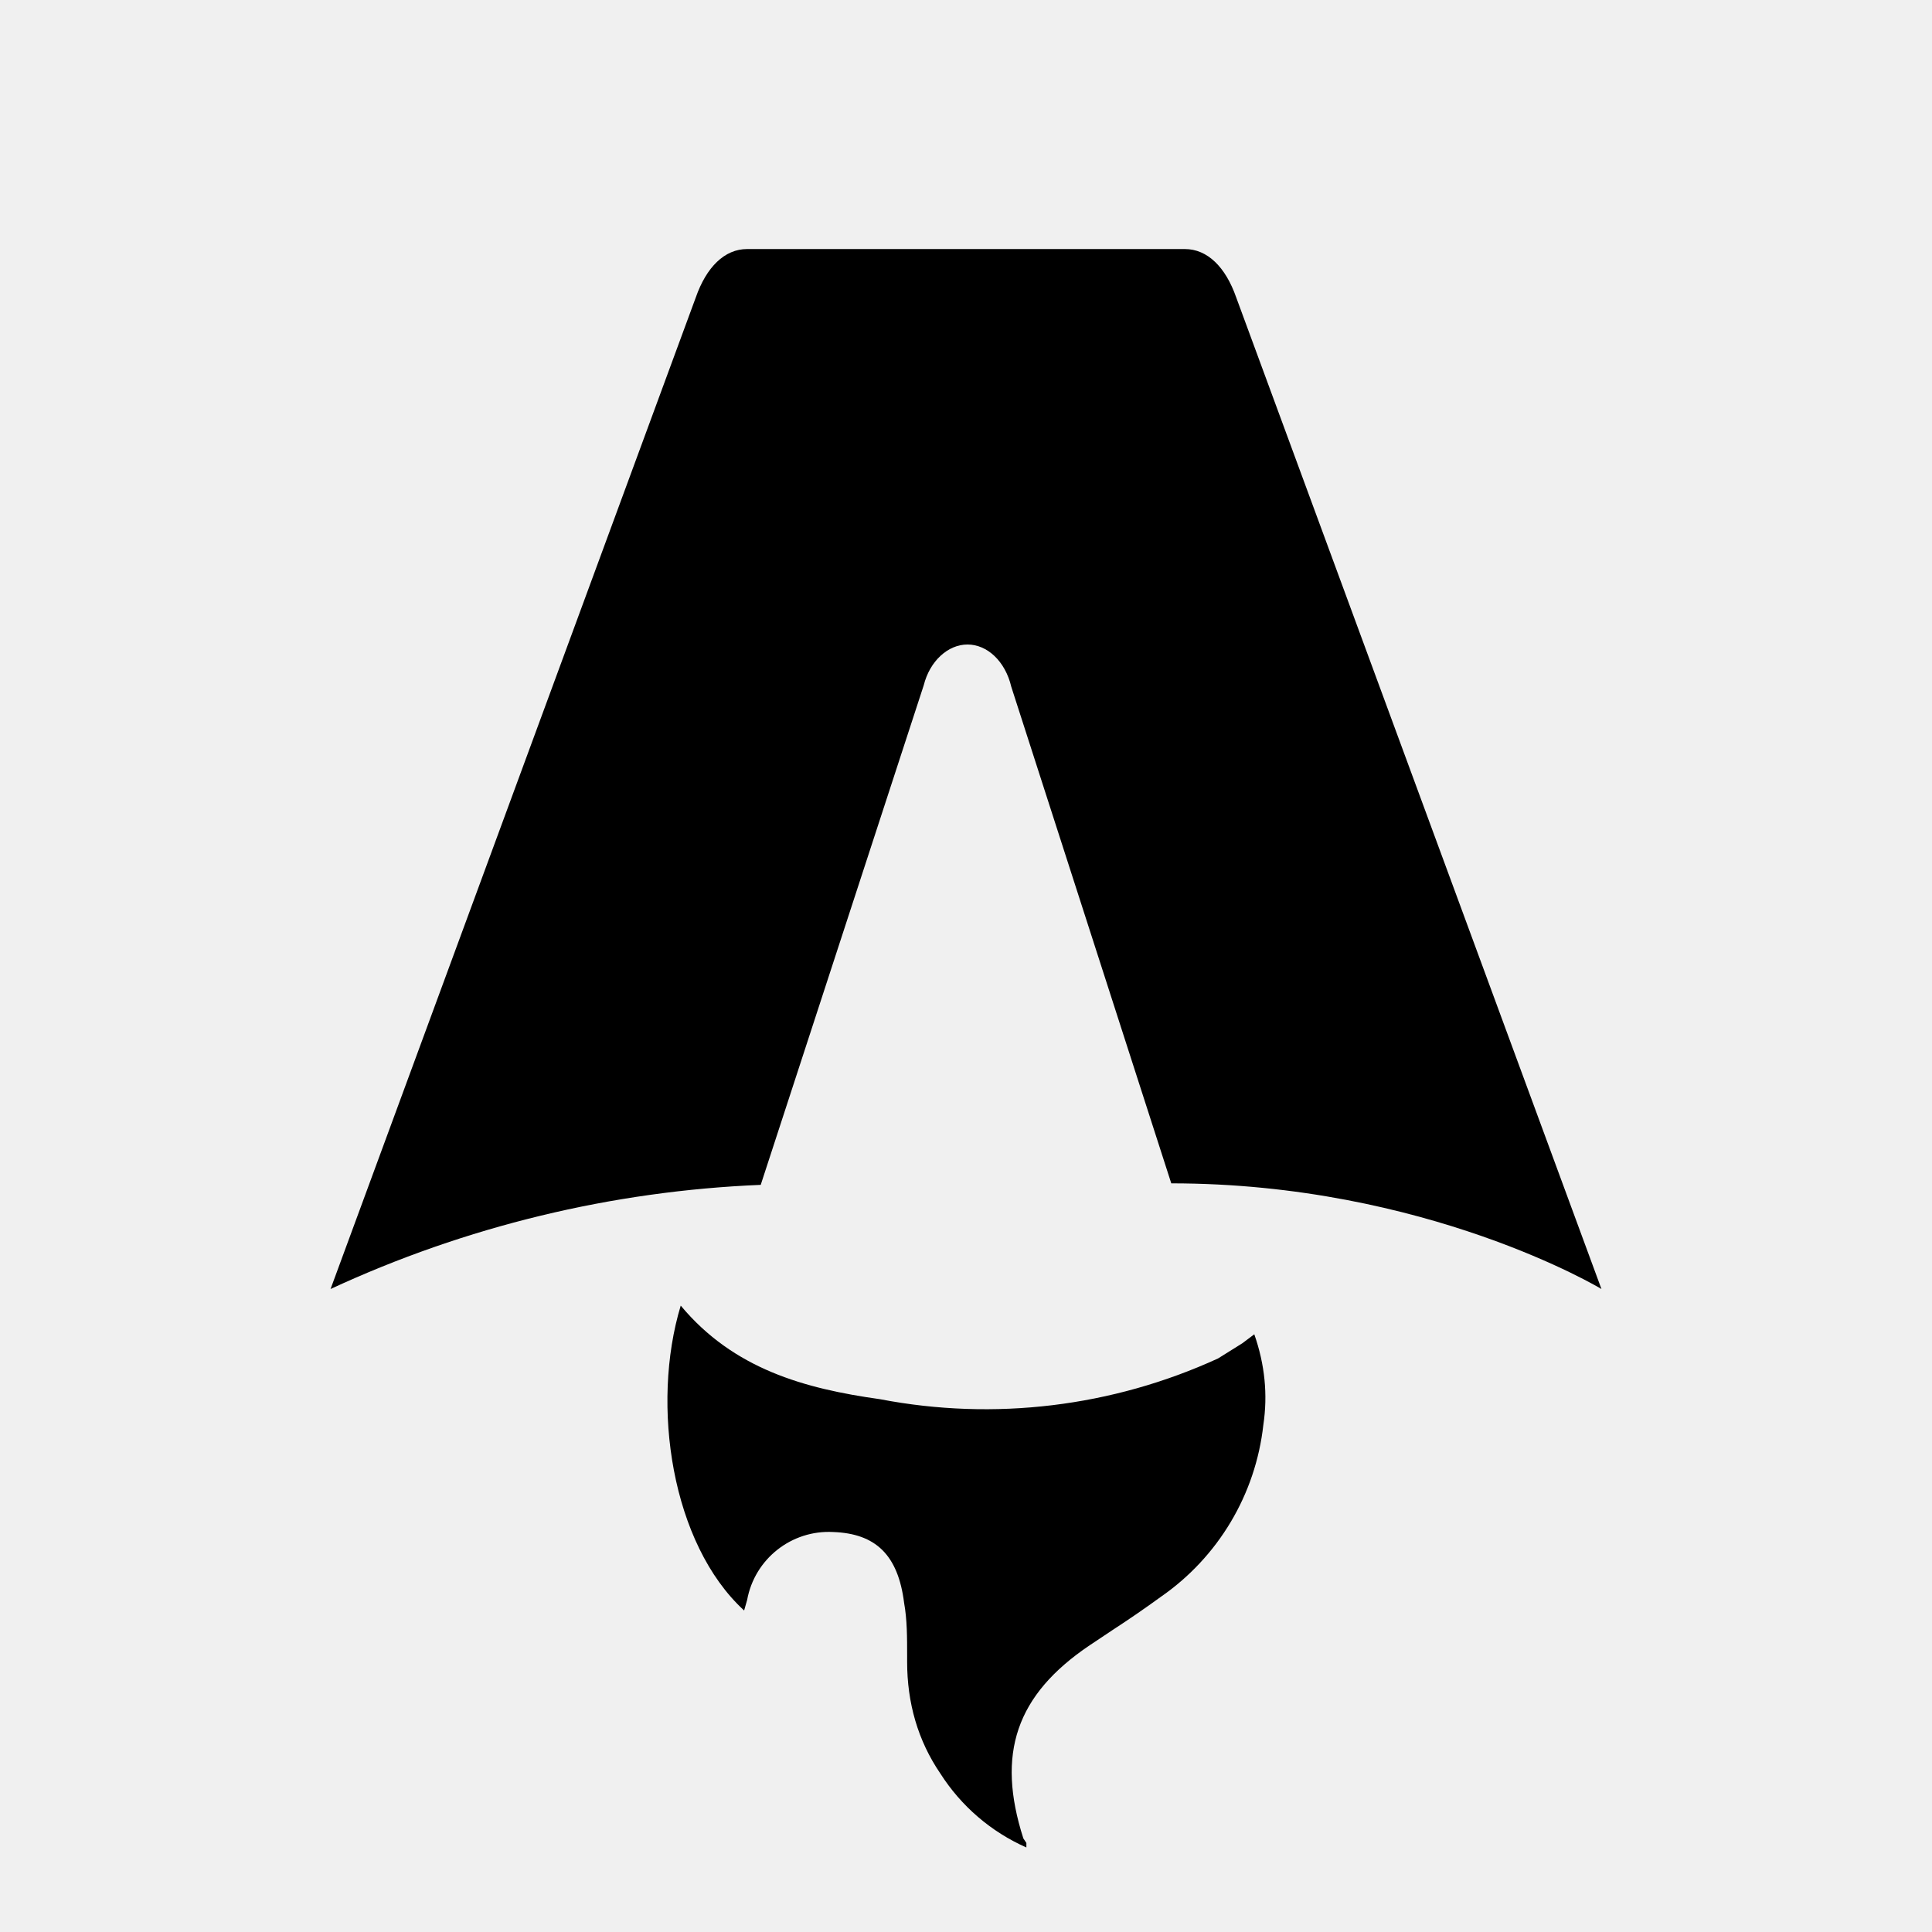
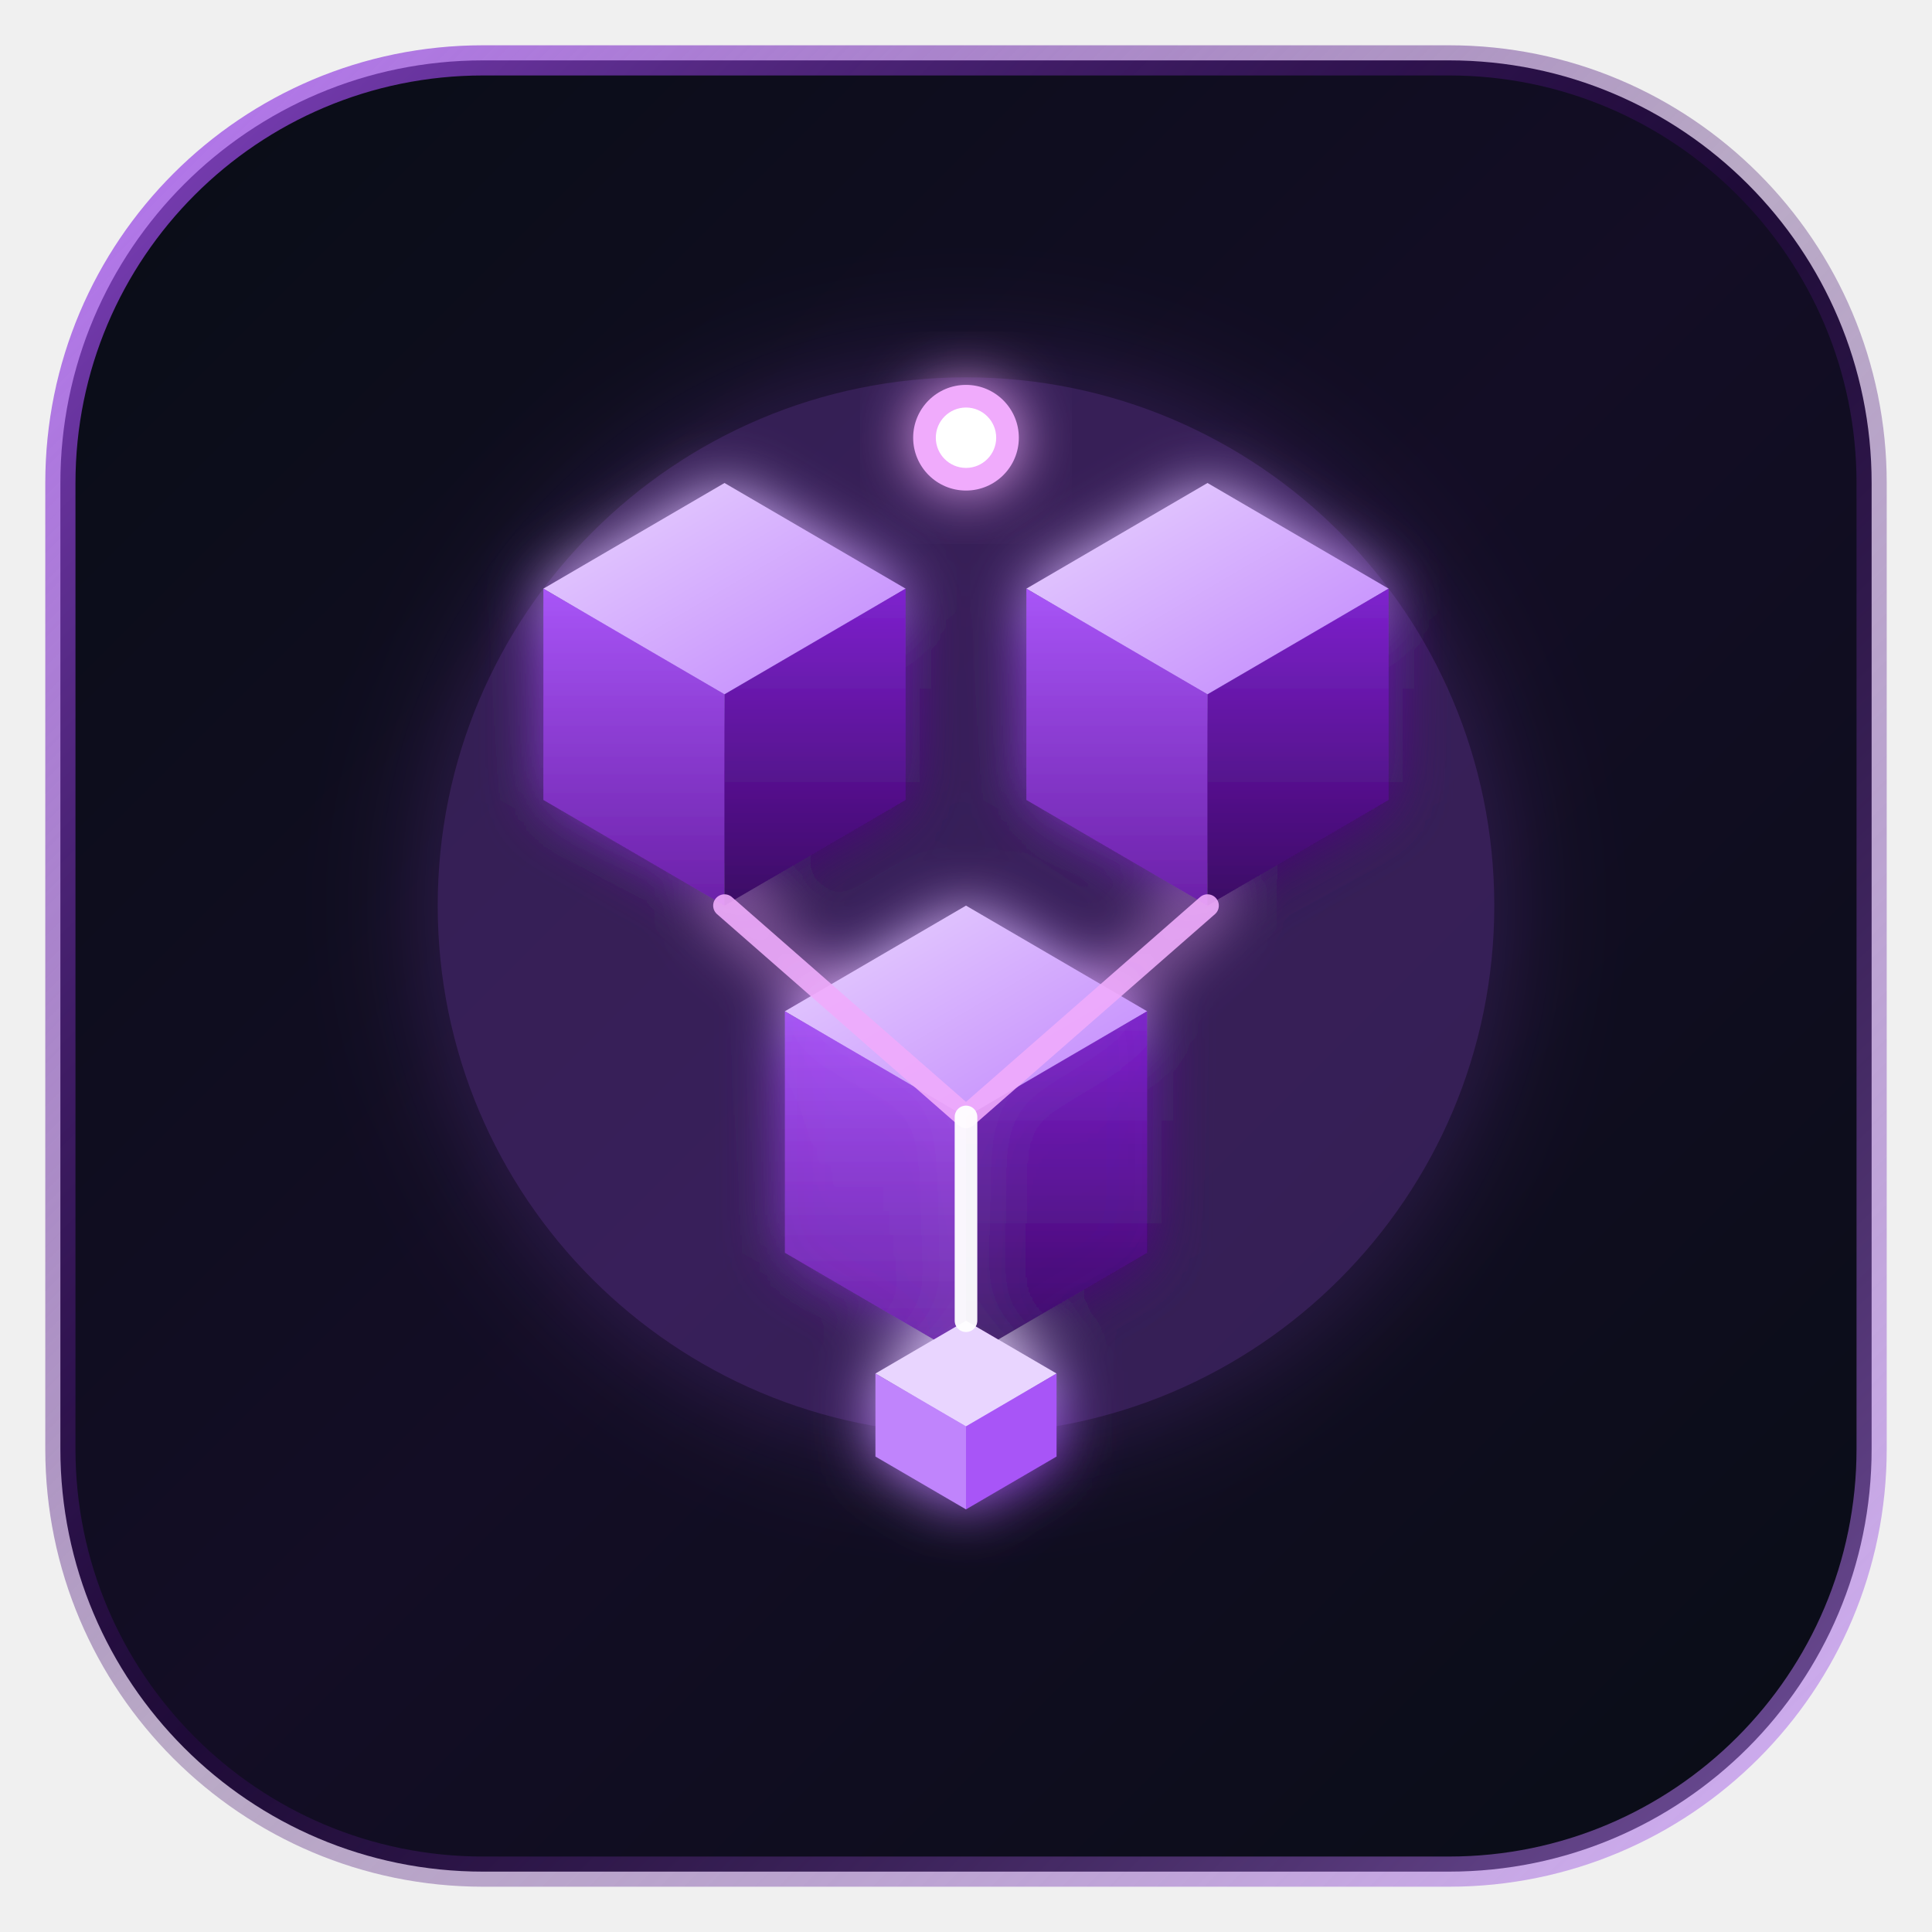
- <svg xmlns="http://www.w3.org/2000/svg" fill="none" viewBox="0 0 128 128">
-   <path d="M50.4 78.5a75.1 75.1 0 0 0-28.5 6.9l24.2-65.7c.7-2 1.9-3.2 3.4-3.2h29c1.5 0 2.7 1.2 3.4 3.2l24.2 65.7s-11.6-7-28.5-7L67 45.5c-.4-1.7-1.6-2.8-2.9-2.8-1.3 0-2.5 1.1-2.9 2.7L50.4 78.5Zm-1.1 28.2Zm-4.2-20.2c-2 6.6-.6 15.8 4.2 20.2a17.5 17.5 0 0 1 .2-.7 5.5 5.5 0 0 1 5.7-4.5c2.8.1 4.3 1.5 4.7 4.7.2 1.1.2 2.3.2 3.5v.4c0 2.7.7 5.2 2.2 7.4a13 13 0 0 0 5.7 4.9v-.3l-.2-.3c-1.8-5.6-.5-9.5 4.4-12.8l1.5-1a73 73 0 0 0 3.2-2.2 16 16 0 0 0 6.8-11.4c.3-2 .1-4-.6-6l-.8.6-1.6 1a37 37 0 0 1-22.4 2.7c-5-.7-9.7-2-13.2-6.2Z" />
-   <style>
-         path { fill: #000; }
-         @media (prefers-color-scheme: dark) {
-             path { fill: #FFF; }
-         }
-     </style>
+ <svg xmlns="http://www.w3.org/2000/svg" viewBox="0 0 512 512" fill="none">
+   <defs>
+     <linearGradient id="bg-grad" x1="0%" y1="0%" x2="100%" y2="100%">
+       <stop offset="0%" stop-color="#090D16" />
+       <stop offset="50%" stop-color="#130D25" />
+       <stop offset="100%" stop-color="#090D16" />
+     </linearGradient>
+     <linearGradient id="border-grad" x1="0%" y1="0%" x2="100%" y2="100%">
+       <stop offset="0%" stop-color="#A855F7" stop-opacity="0.8" />
+       <stop offset="50%" stop-color="#3B0764" stop-opacity="0.3" />
+       <stop offset="100%" stop-color="#C084FC" stop-opacity="0.6" />
+     </linearGradient>
+     <linearGradient id="voxel-top" x1="0%" y1="0%" x2="100%" y2="100%">
+       <stop offset="0%" stop-color="#E9D5FF" />
+       <stop offset="100%" stop-color="#C084FC" />
+     </linearGradient>
+     <linearGradient id="voxel-left" x1="0%" y1="0%" x2="0%" y2="100%">
+       <stop offset="0%" stop-color="#A855F7" />
+       <stop offset="100%" stop-color="#6B21A8" />
+     </linearGradient>
+     <linearGradient id="voxel-right" x1="0%" y1="0%" x2="0%" y2="100%">
+       <stop offset="0%" stop-color="#7E22CE" />
+       <stop offset="100%" stop-color="#3B0764" />
+     </linearGradient>
+     <filter id="purple-glow" x="-20%" y="-20%" width="140%" height="140%">
+       <feGaussianBlur stdDeviation="16" result="blur" />
+       <feComposite in="SourceGraphic" in2="blur" operator="over" />
+     </filter>
+     <filter id="core-glow" x="-50%" y="-50%" width="200%" height="200%">
+       <feGaussianBlur stdDeviation="8" result="blur" />
+       <feMerge>
+         <feMergeNode in="blur" />
+         <feMergeNode in="SourceGraphic" />
+       </feMerge>
+     </filter>
+   </defs>
+   <rect x="16" y="16" width="480" height="480" rx="112" fill="url(#bg-grad)" stroke="url(#border-grad)" stroke-width="8" />
+   <circle cx="256" cy="240" r="140" fill="#A855F7" opacity="0.25" filter="url(#purple-glow)" />
+   <g transform="translate(0, 16)" filter="url(#core-glow)">
+     <polygon points="144,140 192,112 240,140 192,168" fill="url(#voxel-top)" />
+     <polygon points="144,140 192,168 192,224 144,196" fill="url(#voxel-left)" />
+     <polygon points="192,168 240,140 240,196 192,224" fill="url(#voxel-right)" />
+     <polygon points="272,140 320,112 368,140 320,168" fill="url(#voxel-top)" />
+     <polygon points="272,140 320,168 320,224 272,196" fill="url(#voxel-left)" />
+     <polygon points="320,168 368,140 368,196 320,224" fill="url(#voxel-right)" />
+     <polygon points="208,252 256,224 304,252 256,280" fill="url(#voxel-top)" />
+     <polygon points="208,252 256,280 256,344 208,316" fill="url(#voxel-left)" opacity="0.95" />
+     <polygon points="256,280 304,252 304,316 256,344" fill="url(#voxel-right)" opacity="0.95" />
+     <polygon points="232,348 256,334 280,348 256,362" fill="#E9D5FF" />
+     <polygon points="232,348 256,362 256,384 232,370" fill="#C084FC" />
+     <polygon points="256,362 280,348 280,370 256,384" fill="#A855F7" />
+     <path d="M192 224 L256 280 L320 224" stroke="#F0ABFC" stroke-width="6" stroke-linecap="round" stroke-linejoin="round" opacity="0.9" />
+     <path d="M256 280 L256 334" stroke="#FFFFFF" stroke-width="6" stroke-linecap="round" opacity="0.95" />
+   </g>
+   <circle cx="256" cy="116" r="14" fill="#F0ABFC" filter="url(#core-glow)" />
+   <circle cx="256" cy="116" r="8" fill="#FFFFFF" />
</svg>
